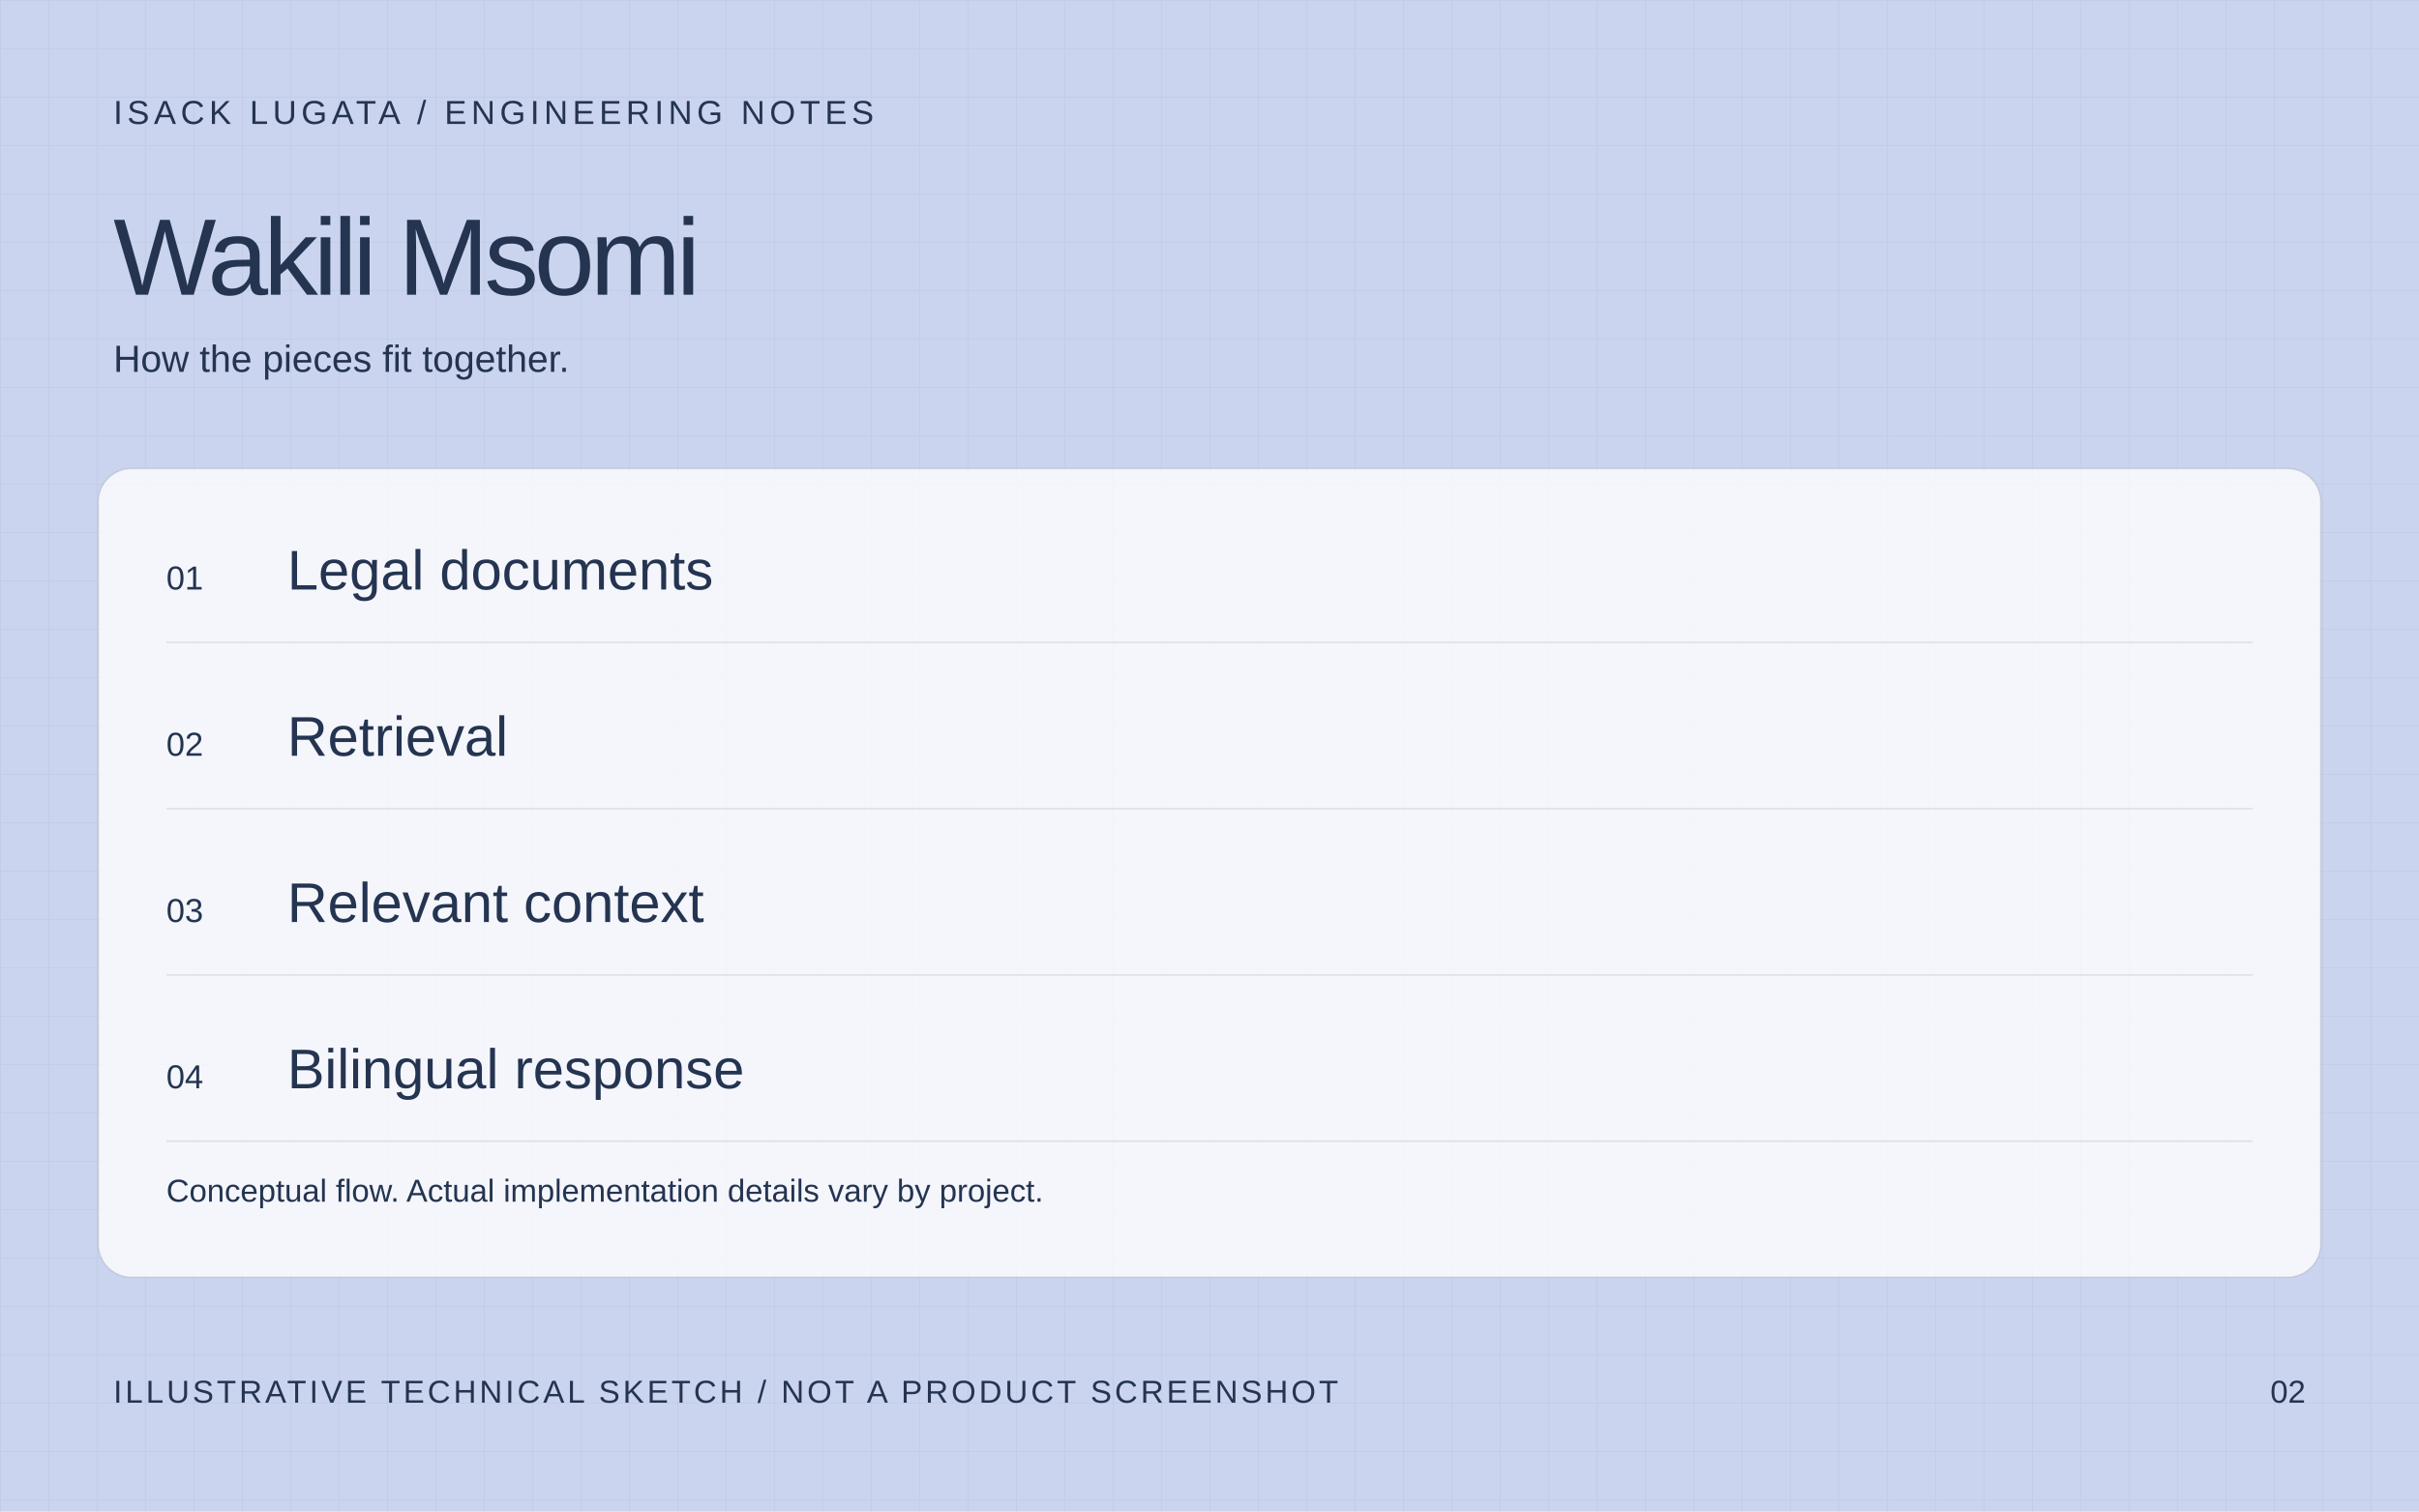
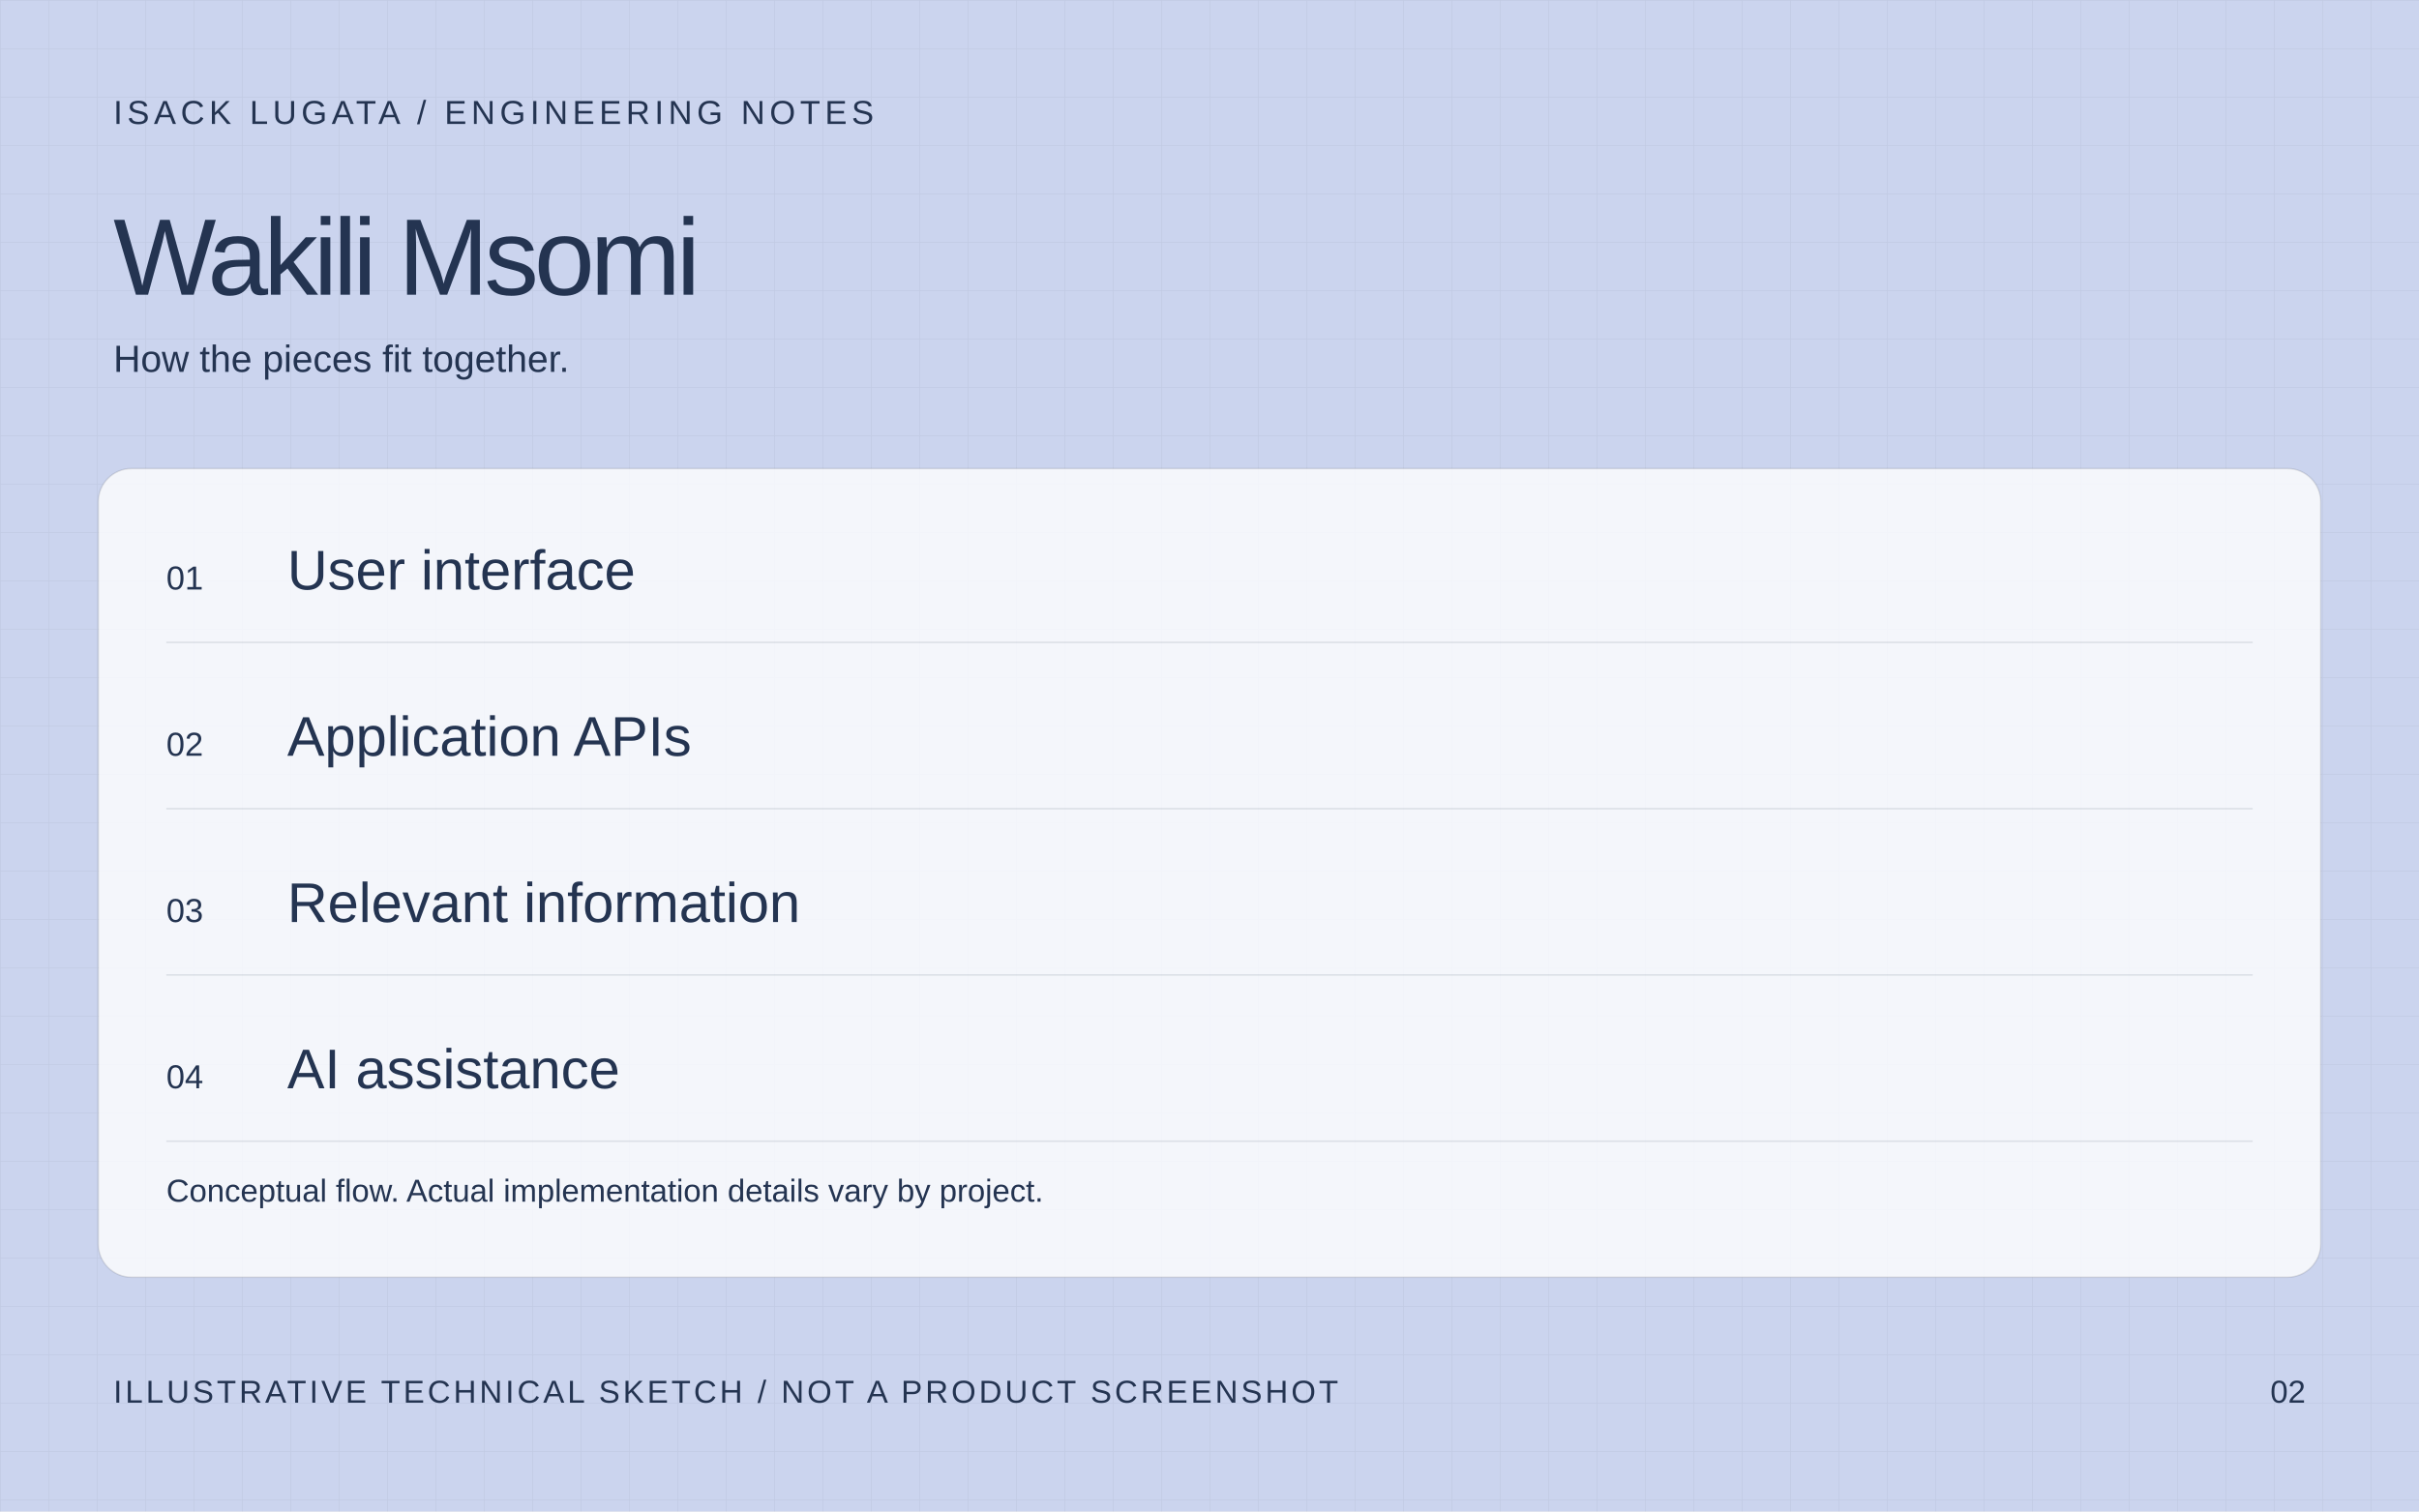
<svg xmlns="http://www.w3.org/2000/svg" width="1600" height="1000" viewBox="0 0 1600 1000" font-family="Arial, Helvetica, sans-serif">
  <rect width="1600" height="1000" fill="#cbd4ee" />
  <defs>
    <pattern id="grid" width="32" height="32" patternUnits="userSpaceOnUse">
      <path d="M 32 0 L 0 0 0 32" fill="none" stroke="#000" opacity=".05" />
    </pattern>
  </defs>
  <rect width="1600" height="1000" fill="url(#grid)" />
  <text x="75" y="82" font-size="22" fill="#243451" letter-spacing="3">ISACK LUGATA / ENGINEERING NOTES</text>
  <text x="75" y="195" font-size="72" fill="#243451" letter-spacing="-3">Wakili Msomi</text>
  <text x="75" y="246" font-size="25" fill="#243451">How the pieces fit together.</text>
  <rect x="65" y="310" width="1470" height="535" rx="22" fill="#fff" fill-opacity=".78" stroke="#000" stroke-opacity=".10" />
  <text x="110" y="390" font-size="22" fill="#243451">01</text>
-   <text x="190" y="390" font-size="37" fill="#243451">Legal documents</text>
+   <text x="190" y="390" font-size="37" fill="#243451">User interface</text>
  <path d="M110 425 H1490" stroke="#243451" stroke-opacity=".12" />
  <text x="110" y="500" font-size="22" fill="#243451">02</text>
-   <text x="190" y="500" font-size="37" fill="#243451">Retrieval</text>
+   <text x="190" y="500" font-size="37" fill="#243451">Application APIs</text>
  <path d="M110 535 H1490" stroke="#243451" stroke-opacity=".12" />
  <text x="110" y="610" font-size="22" fill="#243451">03</text>
-   <text x="190" y="610" font-size="37" fill="#243451">Relevant context</text>
+   <text x="190" y="610" font-size="37" fill="#243451">Relevant information</text>
  <path d="M110 645 H1490" stroke="#243451" stroke-opacity=".12" />
  <text x="110" y="720" font-size="22" fill="#243451">04</text>
-   <text x="190" y="720" font-size="37" fill="#243451">Bilingual response</text>
+   <text x="190" y="720" font-size="37" fill="#243451">AI assistance</text>
  <path d="M110 755 H1490" stroke="#243451" stroke-opacity=".12" />
  <text x="110" y="795" font-size="21" fill="#243451">Conceptual flow. Actual implementation details vary by project.</text>
  <text x="75" y="928" font-size="21" fill="#243451" letter-spacing="2">ILLUSTRATIVE TECHNICAL SKETCH / NOT A PRODUCT SCREENSHOT</text>
  <text x="1525" y="928" font-size="21" fill="#243451" text-anchor="end">02</text>
</svg>
